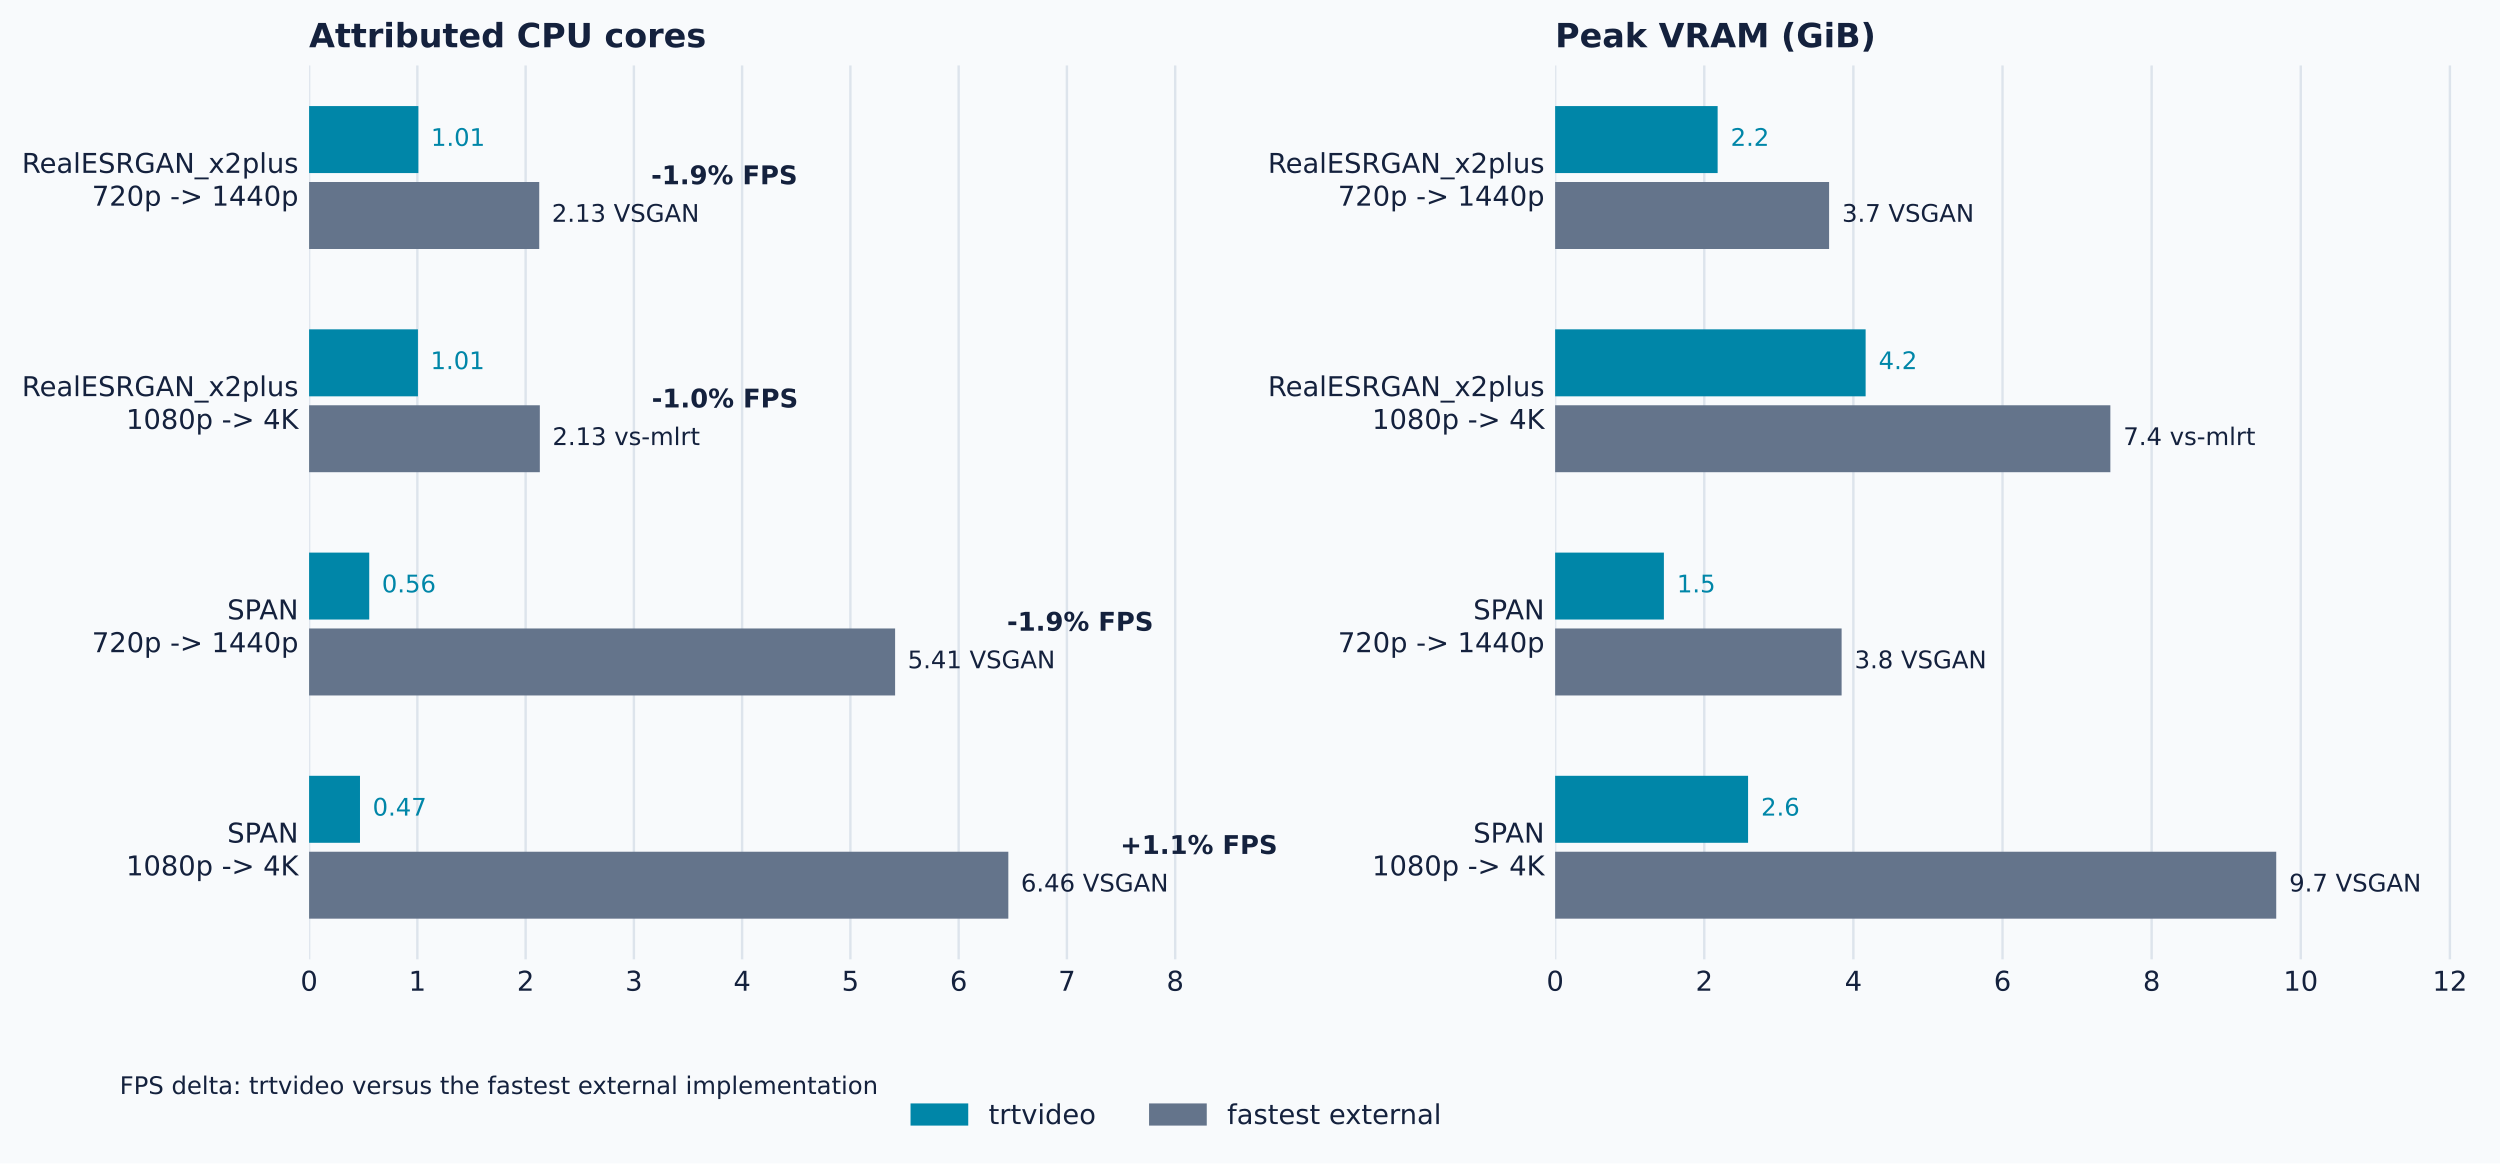
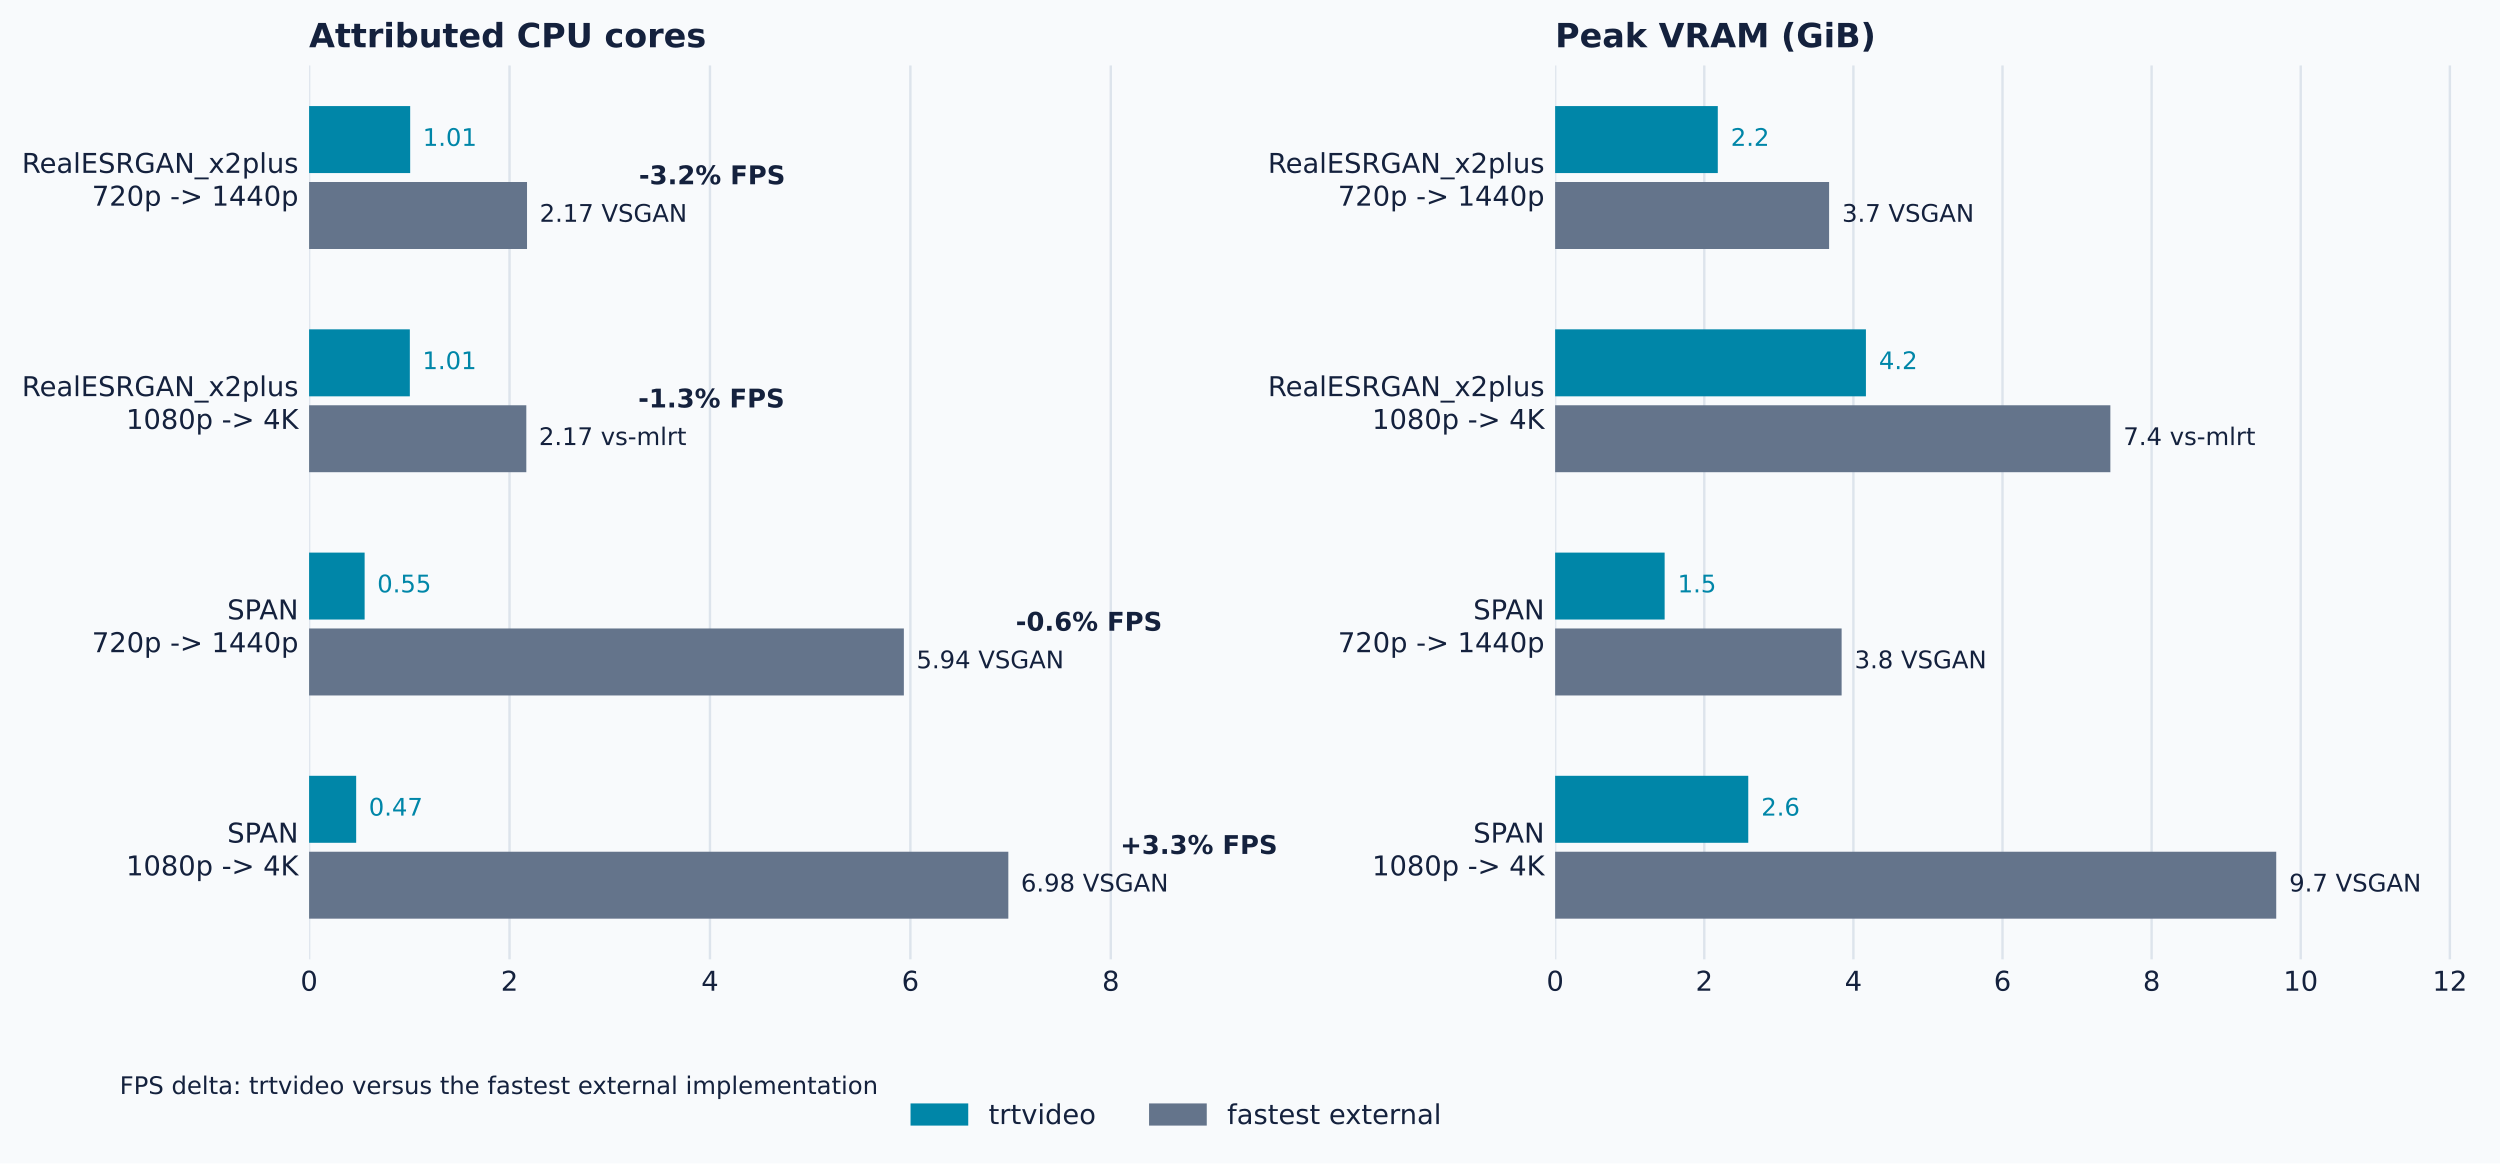
<svg xmlns="http://www.w3.org/2000/svg" width="823.22pt" height="383.106pt" viewBox="0 0 823.22 383.106" version="1.1">
  <defs>
    <style type="text/css">*{stroke-linejoin: round; stroke-linecap: butt}</style>
  </defs>
  <g id="figure_1">
    <g id="patch_1">
      <path d="M 0 383.106 L 823.22 383.106 L 823.22 0 L 0 0 z " style="fill: #f8fafc" />
    </g>
    <g id="axes_1">
      <g id="patch_2">
        <path d="M 101.78 315.894 L 405.712 315.894 L 405.712 21.558 L 101.78 21.558 z " style="fill: #f8fafc" />
      </g>
      <g id="matplotlib.axis_1">
        <g id="xtick_1">
          <g id="line2d_1">
            <path d="M 101.78 315.894 L 101.78 21.558 " clip-path="url(#pdbde17b072)" style="fill: none; stroke: #cbd5e1; stroke-opacity: 0.6; stroke-width: 0.8; stroke-linecap: square" />
          </g>
          <g id="line2d_2" />
          <g id="text_1">
            <text style="font-size: 9px; font-family: 'DejaVu Sans'; text-anchor: middle; fill: #14213d" x="101.78" y="326.232" transform="rotate(-0 101.78 326.2322)">0</text>
          </g>
        </g>
        <g id="xtick_2">
          <g id="line2d_3">
-             <path d="M 137.429 315.894 L 137.429 21.558 " clip-path="url(#pdbde17b072)" style="fill: none; stroke: #cbd5e1; stroke-opacity: 0.6; stroke-width: 0.8; stroke-linecap: square" />
+             <path d="M 167.778 315.894 L 167.778 21.558 " clip-path="url(#pdbde17b072)" style="fill: none; stroke: #cbd5e1; stroke-opacity: 0.6; stroke-width: 0.8; stroke-linecap: square" />
          </g>
          <g id="line2d_4" />
          <g id="text_2">
-             <text style="font-size: 9px; font-family: 'DejaVu Sans'; text-anchor: middle; fill: #14213d" x="137.429" y="326.232" transform="rotate(-0 137.429 326.2322)">1</text>
+             <text style="font-size: 9px; font-family: 'DejaVu Sans'; text-anchor: middle; fill: #14213d" x="167.778" y="326.232" transform="rotate(-0 167.7778 326.2322)">2</text>
          </g>
        </g>
        <g id="xtick_3">
          <g id="line2d_5">
-             <path d="M 173.078 315.894 L 173.078 21.558 " clip-path="url(#pdbde17b072)" style="fill: none; stroke: #cbd5e1; stroke-opacity: 0.6; stroke-width: 0.8; stroke-linecap: square" />
+             <path d="M 233.776 315.894 L 233.776 21.558 " clip-path="url(#pdbde17b072)" style="fill: none; stroke: #cbd5e1; stroke-opacity: 0.6; stroke-width: 0.8; stroke-linecap: square" />
          </g>
          <g id="line2d_6" />
          <g id="text_3">
-             <text style="font-size: 9px; font-family: 'DejaVu Sans'; text-anchor: middle; fill: #14213d" x="173.078" y="326.232" transform="rotate(-0 173.078 326.2322)">2</text>
+             <text style="font-size: 9px; font-family: 'DejaVu Sans'; text-anchor: middle; fill: #14213d" x="233.776" y="326.232" transform="rotate(-0 233.7757 326.2322)">4</text>
          </g>
        </g>
        <g id="xtick_4">
          <g id="line2d_7">
-             <path d="M 208.727 315.894 L 208.727 21.558 " clip-path="url(#pdbde17b072)" style="fill: none; stroke: #cbd5e1; stroke-opacity: 0.6; stroke-width: 0.8; stroke-linecap: square" />
+             <path d="M 299.773 315.894 L 299.773 21.558 " clip-path="url(#pdbde17b072)" style="fill: none; stroke: #cbd5e1; stroke-opacity: 0.6; stroke-width: 0.8; stroke-linecap: square" />
          </g>
          <g id="line2d_8" />
          <g id="text_4">
-             <text style="font-size: 9px; font-family: 'DejaVu Sans'; text-anchor: middle; fill: #14213d" x="208.727" y="326.232" transform="rotate(-0 208.727 326.2322)">3</text>
+             <text style="font-size: 9px; font-family: 'DejaVu Sans'; text-anchor: middle; fill: #14213d" x="299.773" y="326.232" transform="rotate(-0 299.7735 326.2322)">6</text>
          </g>
        </g>
        <g id="xtick_5">
          <g id="line2d_9">
-             <path d="M 244.376 315.894 L 244.376 21.558 " clip-path="url(#pdbde17b072)" style="fill: none; stroke: #cbd5e1; stroke-opacity: 0.6; stroke-width: 0.8; stroke-linecap: square" />
+             <path d="M 365.771 315.894 L 365.771 21.558 " clip-path="url(#pdbde17b072)" style="fill: none; stroke: #cbd5e1; stroke-opacity: 0.6; stroke-width: 0.8; stroke-linecap: square" />
          </g>
          <g id="line2d_10" />
          <g id="text_5">
-             <text style="font-size: 9px; font-family: 'DejaVu Sans'; text-anchor: middle; fill: #14213d" x="244.376" y="326.232" transform="rotate(-0 244.376 326.2322)">4</text>
-           </g>
-         </g>
-         <g id="xtick_6">
-           <g id="line2d_11">
-             <path d="M 280.025 315.894 L 280.025 21.558 " clip-path="url(#pdbde17b072)" style="fill: none; stroke: #cbd5e1; stroke-opacity: 0.6; stroke-width: 0.8; stroke-linecap: square" />
-           </g>
-           <g id="line2d_12" />
-           <g id="text_6">
-             <text style="font-size: 9px; font-family: 'DejaVu Sans'; text-anchor: middle; fill: #14213d" x="280.025" y="326.232" transform="rotate(-0 280.025 326.2322)">5</text>
-           </g>
-         </g>
-         <g id="xtick_7">
-           <g id="line2d_13">
-             <path d="M 315.674 315.894 L 315.674 21.558 " clip-path="url(#pdbde17b072)" style="fill: none; stroke: #cbd5e1; stroke-opacity: 0.6; stroke-width: 0.8; stroke-linecap: square" />
-           </g>
-           <g id="line2d_14" />
-           <g id="text_7">
-             <text style="font-size: 9px; font-family: 'DejaVu Sans'; text-anchor: middle; fill: #14213d" x="315.674" y="326.232" transform="rotate(-0 315.674 326.2322)">6</text>
-           </g>
-         </g>
-         <g id="xtick_8">
-           <g id="line2d_15">
-             <path d="M 351.323 315.894 L 351.323 21.558 " clip-path="url(#pdbde17b072)" style="fill: none; stroke: #cbd5e1; stroke-opacity: 0.6; stroke-width: 0.8; stroke-linecap: square" />
-           </g>
-           <g id="line2d_16" />
-           <g id="text_8">
-             <text style="font-size: 9px; font-family: 'DejaVu Sans'; text-anchor: middle; fill: #14213d" x="351.323" y="326.232" transform="rotate(-0 351.3231 326.2322)">7</text>
-           </g>
-         </g>
-         <g id="xtick_9">
-           <g id="line2d_17">
-             <path d="M 386.972 315.894 L 386.972 21.558 " clip-path="url(#pdbde17b072)" style="fill: none; stroke: #cbd5e1; stroke-opacity: 0.6; stroke-width: 0.8; stroke-linecap: square" />
-           </g>
-           <g id="line2d_18" />
-           <g id="text_9">
-             <text style="font-size: 9px; font-family: 'DejaVu Sans'; text-anchor: middle; fill: #14213d" x="386.972" y="326.232" transform="rotate(-0 386.9721 326.2322)">8</text>
+             <text style="font-size: 9px; font-family: 'DejaVu Sans'; text-anchor: middle; fill: #14213d" x="365.771" y="326.232" transform="rotate(-0 365.7713 326.2322)">8</text>
          </g>
        </g>
      </g>
      <g id="matplotlib.axis_2">
        <g id="ytick_1">
-           <g id="line2d_19" />
-           <g id="text_10">
+           <g id="line2d_11" />
+           <g id="text_6">
            <text style="font-size: 9px; font-family: 'DejaVu Sans'; fill: #14213d" transform="translate(7.2 56.9294)">RealESRGAN_x2plus</text>
            <text style="font-size: 9px; font-family: 'DejaVu Sans'; fill: #14213d" transform="translate(30.25969 67.73116)">720p -&gt; 1440p</text>
          </g>
        </g>
        <g id="ytick_2">
-           <g id="line2d_20" />
-           <g id="text_11">
+           <g id="line2d_12" />
+           <g id="text_7">
            <text style="font-size: 9px; font-family: 'DejaVu Sans'; fill: #14213d" transform="translate(7.2 130.4399)">RealESRGAN_x2plus</text>
            <text style="font-size: 9px; font-family: 'DejaVu Sans'; fill: #14213d" transform="translate(41.52375 141.2417)">1080p -&gt; 4K</text>
          </g>
        </g>
        <g id="ytick_3">
-           <g id="line2d_21" />
-           <g id="text_12">
+           <g id="line2d_13" />
+           <g id="text_8">
            <text style="font-size: 9px; font-family: 'DejaVu Sans'; fill: #14213d" transform="translate(74.82516 203.95)">SPAN</text>
            <text style="font-size: 9px; font-family: 'DejaVu Sans'; fill: #14213d" transform="translate(30.25969 214.7518)">720p -&gt; 1440p</text>
          </g>
        </g>
        <g id="ytick_4">
-           <g id="line2d_22" />
-           <g id="text_13">
+           <g id="line2d_14" />
+           <g id="text_9">
            <text style="font-size: 9px; font-family: 'DejaVu Sans'; fill: #14213d" transform="translate(74.82516 277.4605)">SPAN</text>
            <text style="font-size: 9px; font-family: 'DejaVu Sans'; fill: #14213d" transform="translate(41.52375 288.2623)">1080p -&gt; 4K</text>
          </g>
        </g>
      </g>
      <g id="patch_3">
-         <path d="M 101.78 56.99 L 137.763 56.99 L 137.763 34.937 L 101.78 34.937 z " clip-path="url(#pdbde17b072)" style="fill: #0086a8" />
+         <path d="M 101.78 56.99 L 135.066 56.99 L 135.066 34.937 L 101.78 34.937 z " clip-path="url(#pdbde17b072)" style="fill: #0086a8" />
      </g>
      <g id="patch_4">
-         <path d="M 101.78 130.501 L 137.62 130.501 L 137.62 108.448 L 101.78 108.448 z " clip-path="url(#pdbde17b072)" style="fill: #0086a8" />
+         <path d="M 101.78 130.501 L 134.954 130.501 L 134.954 108.448 L 101.78 108.448 z " clip-path="url(#pdbde17b072)" style="fill: #0086a8" />
      </g>
      <g id="patch_5">
-         <path d="M 101.78 204.011 L 121.586 204.011 L 121.586 181.958 L 101.78 181.958 z " clip-path="url(#pdbde17b072)" style="fill: #0086a8" />
+         <path d="M 101.78 204.011 L 120.068 204.011 L 120.068 181.958 L 101.78 181.958 z " clip-path="url(#pdbde17b072)" style="fill: #0086a8" />
      </g>
      <g id="patch_6">
-         <path d="M 101.78 277.522 L 118.54 277.522 L 118.54 255.469 L 101.78 255.469 z " clip-path="url(#pdbde17b072)" style="fill: #0086a8" />
+         <path d="M 101.78 277.522 L 117.282 277.522 L 117.282 255.469 L 101.78 255.469 z " clip-path="url(#pdbde17b072)" style="fill: #0086a8" />
      </g>
      <g id="patch_7">
-         <path d="M 101.78 81.984 L 177.565 81.984 L 177.565 59.931 L 101.78 59.931 z " clip-path="url(#pdbde17b072)" style="fill: #64748b" />
+         <path d="M 101.78 81.984 L 173.542 81.984 L 173.542 59.931 L 101.78 59.931 z " clip-path="url(#pdbde17b072)" style="fill: #64748b" />
      </g>
      <g id="patch_8">
-         <path d="M 101.78 155.494 L 177.761 155.494 L 177.761 133.441 L 101.78 133.441 z " clip-path="url(#pdbde17b072)" style="fill: #64748b" />
+         <path d="M 101.78 155.494 L 173.309 155.494 L 173.309 133.441 L 101.78 133.441 z " clip-path="url(#pdbde17b072)" style="fill: #64748b" />
      </g>
      <g id="patch_9">
-         <path d="M 101.78 229.005 L 294.748 229.005 L 294.748 206.952 L 101.78 206.952 z " clip-path="url(#pdbde17b072)" style="fill: #64748b" />
+         <path d="M 101.78 229.005 L 297.631 229.005 L 297.631 206.952 L 101.78 206.952 z " clip-path="url(#pdbde17b072)" style="fill: #64748b" />
      </g>
      <g id="patch_10">
        <path d="M 101.78 302.515 L 332.031 302.515 L 332.031 280.462 L 101.78 280.462 z " clip-path="url(#pdbde17b072)" style="fill: #64748b" />
      </g>
+       <g id="text_10">
+         <text style="font-size: 8px; font-family: 'DejaVu Sans'; text-anchor: start; fill: #0086a8" x="139.211" y="48.042" transform="rotate(-0 139.2108 48.04189)">1.01</text>
+       </g>
+       <g id="text_11">
+         <text style="font-size: 8px; font-family: 'DejaVu Sans'; text-anchor: start; fill: #14213d" x="177.686" y="73.035" transform="rotate(-0 177.6865 73.03545)">2.17 VSGAN</text>
+       </g>
+       <g id="text_12">
+         <text style="font-weight: 700; font-size: 8.5px; font-family: 'DejaVu Sans'; text-anchor: start; fill: #14213d" x="210.382" y="60.669" transform="rotate(-0 210.3822 60.66855)">-3.2% FPS</text>
+       </g>
+       <g id="text_13">
+         <text style="font-size: 8px; font-family: 'DejaVu Sans'; text-anchor: start; fill: #0086a8" x="139.098" y="121.552" transform="rotate(-0 139.0981 121.5524)">1.01</text>
+       </g>
      <g id="text_14">
-         <text style="font-size: 8px; font-family: 'DejaVu Sans'; text-anchor: start; fill: #0086a8" x="141.908" y="48.042" transform="rotate(-0 141.908 48.04189)">1.01</text>
+         <text style="font-size: 8px; font-family: 'DejaVu Sans'; text-anchor: start; fill: #14213d" x="177.453" y="146.546" transform="rotate(-0 177.4534 146.5463)">2.17 vs-mlrt</text>
      </g>
      <g id="text_15">
-         <text style="font-size: 8px; font-family: 'DejaVu Sans'; text-anchor: start; fill: #14213d" x="181.71" y="73.035" transform="rotate(-0 181.7099 73.03545)">2.13 VSGAN</text>
+         <text style="font-weight: 700; font-size: 8.5px; font-family: 'DejaVu Sans'; text-anchor: start; fill: #14213d" x="210.149" y="134.179" transform="rotate(-0 210.1491 134.179)">-1.3% FPS</text>
      </g>
      <g id="text_16">
-         <text style="font-weight: 700; font-size: 8.5px; font-family: 'DejaVu Sans'; text-anchor: start; fill: #14213d" x="214.406" y="60.669" transform="rotate(-0 214.4056 60.66855)">-1.9% FPS</text>
+         <text style="font-size: 8px; font-family: 'DejaVu Sans'; text-anchor: start; fill: #0086a8" x="124.213" y="195.063" transform="rotate(-0 124.2126 195.0629)">0.55</text>
      </g>
      <g id="text_17">
-         <text style="font-size: 8px; font-family: 'DejaVu Sans'; text-anchor: start; fill: #0086a8" x="141.765" y="121.552" transform="rotate(-0 141.765 121.5524)">1.01</text>
+         <text style="font-size: 8px; font-family: 'DejaVu Sans'; text-anchor: start; fill: #14213d" x="301.776" y="220.056" transform="rotate(-0 301.7757 220.0564)">5.94 VSGAN</text>
      </g>
      <g id="text_18">
-         <text style="font-size: 8px; font-family: 'DejaVu Sans'; text-anchor: start; fill: #14213d" x="181.905" y="146.546" transform="rotate(-0 181.9052 146.5463)">2.13 vs-mlrt</text>
+         <text style="font-weight: 700; font-size: 8.5px; font-family: 'DejaVu Sans'; text-anchor: start; fill: #14213d" x="334.471" y="207.69" transform="rotate(-0 334.4714 207.6895)">-0.6% FPS</text>
      </g>
      <g id="text_19">
-         <text style="font-weight: 700; font-size: 8.5px; font-family: 'DejaVu Sans'; text-anchor: start; fill: #14213d" x="214.601" y="134.179" transform="rotate(-0 214.6009 134.179)">-1.0% FPS</text>
+         <text style="font-size: 8px; font-family: 'DejaVu Sans'; text-anchor: start; fill: #0086a8" x="121.426" y="268.573" transform="rotate(-0 121.4262 268.5734)">0.47</text>
      </g>
      <g id="text_20">
-         <text style="font-size: 8px; font-family: 'DejaVu Sans'; text-anchor: start; fill: #0086a8" x="125.731" y="195.063" transform="rotate(-0 125.7309 195.0629)">0.56</text>
+         <text style="font-size: 8px; font-family: 'DejaVu Sans'; text-anchor: start; fill: #14213d" x="336.176" y="293.567" transform="rotate(-0 336.176 293.5669)">6.98 VSGAN</text>
      </g>
      <g id="text_21">
-         <text style="font-size: 8px; font-family: 'DejaVu Sans'; text-anchor: start; fill: #14213d" x="298.893" y="220.056" transform="rotate(-0 298.8926 220.0564)">5.41 VSGAN</text>
+         <text style="font-weight: 700; font-size: 8.5px; font-family: 'DejaVu Sans'; text-anchor: start; fill: #14213d" x="368.872" y="281.2" transform="rotate(-0 368.8717 281.2)">+3.3% FPS</text>
      </g>
      <g id="text_22">
-         <text style="font-weight: 700; font-size: 8.5px; font-family: 'DejaVu Sans'; text-anchor: start; fill: #14213d" x="331.588" y="207.69" transform="rotate(-0 331.5884 207.6895)">-1.9% FPS</text>
-       </g>
-       <g id="text_23">
-         <text style="font-size: 8px; font-family: 'DejaVu Sans'; text-anchor: start; fill: #0086a8" x="122.684" y="268.573" transform="rotate(-0 122.6841 268.5734)">0.47</text>
-       </g>
-       <g id="text_24">
-         <text style="font-size: 8px; font-family: 'DejaVu Sans'; text-anchor: start; fill: #14213d" x="336.176" y="293.567" transform="rotate(-0 336.176 293.5669)">6.46 VSGAN</text>
-       </g>
-       <g id="text_25">
-         <text style="font-weight: 700; font-size: 8.5px; font-family: 'DejaVu Sans'; text-anchor: start; fill: #14213d" x="368.872" y="281.2" transform="rotate(-0 368.8717 281.2)">+1.1% FPS</text>
-       </g>
-       <g id="text_26">
        <text style="font-weight: 700; font-size: 11px; font-family: 'DejaVu Sans'; text-anchor: start; fill: #14213d" x="101.78" y="15.558" transform="rotate(-0 101.78 15.55828)">Attributed CPU cores</text>
      </g>
    </g>
    <g id="axes_2">
      <g id="patch_11">
        <path d="M 512.088 315.894 L 816.02 315.894 L 816.02 21.558 L 512.088 21.558 z " style="fill: #f8fafc" />
      </g>
      <g id="matplotlib.axis_3">
+         <g id="xtick_6">
+           <g id="line2d_15">
+             <path d="M 512.088 315.894 L 512.088 21.558 " clip-path="url(#pe8ae58c68a)" style="fill: none; stroke: #cbd5e1; stroke-opacity: 0.6; stroke-width: 0.8; stroke-linecap: square" />
+           </g>
+           <g id="line2d_16" />
+           <g id="text_23">
+             <text style="font-size: 9px; font-family: 'DejaVu Sans'; text-anchor: middle; fill: #14213d" x="512.088" y="326.232" transform="rotate(-0 512.0881 326.2322)">0</text>
+           </g>
+         </g>
+         <g id="xtick_7">
+           <g id="line2d_17">
+             <path d="M 561.192 315.894 L 561.192 21.558 " clip-path="url(#pe8ae58c68a)" style="fill: none; stroke: #cbd5e1; stroke-opacity: 0.6; stroke-width: 0.8; stroke-linecap: square" />
+           </g>
+           <g id="line2d_18" />
+           <g id="text_24">
+             <text style="font-size: 9px; font-family: 'DejaVu Sans'; text-anchor: middle; fill: #14213d" x="561.192" y="326.232" transform="rotate(-0 561.192 326.2322)">2</text>
+           </g>
+         </g>
+         <g id="xtick_8">
+           <g id="line2d_19">
+             <path d="M 610.296 315.894 L 610.296 21.558 " clip-path="url(#pe8ae58c68a)" style="fill: none; stroke: #cbd5e1; stroke-opacity: 0.6; stroke-width: 0.8; stroke-linecap: square" />
+           </g>
+           <g id="line2d_20" />
+           <g id="text_25">
+             <text style="font-size: 9px; font-family: 'DejaVu Sans'; text-anchor: middle; fill: #14213d" x="610.296" y="326.232" transform="rotate(-0 610.2958 326.2322)">4</text>
+           </g>
+         </g>
+         <g id="xtick_9">
+           <g id="line2d_21">
+             <path d="M 659.4 315.894 L 659.4 21.558 " clip-path="url(#pe8ae58c68a)" style="fill: none; stroke: #cbd5e1; stroke-opacity: 0.6; stroke-width: 0.8; stroke-linecap: square" />
+           </g>
+           <g id="line2d_22" />
+           <g id="text_26">
+             <text style="font-size: 9px; font-family: 'DejaVu Sans'; text-anchor: middle; fill: #14213d" x="659.4" y="326.232" transform="rotate(-0 659.3997 326.2322)">6</text>
+           </g>
+         </g>
        <g id="xtick_10">
          <g id="line2d_23">
-             <path d="M 512.088 315.894 L 512.088 21.558 " clip-path="url(#pe8ae58c68a)" style="fill: none; stroke: #cbd5e1; stroke-opacity: 0.6; stroke-width: 0.8; stroke-linecap: square" />
+             <path d="M 708.504 315.894 L 708.504 21.558 " clip-path="url(#pe8ae58c68a)" style="fill: none; stroke: #cbd5e1; stroke-opacity: 0.6; stroke-width: 0.8; stroke-linecap: square" />
          </g>
          <g id="line2d_24" />
          <g id="text_27">
-             <text style="font-size: 9px; font-family: 'DejaVu Sans'; text-anchor: middle; fill: #14213d" x="512.088" y="326.232" transform="rotate(-0 512.0881 326.2322)">0</text>
+             <text style="font-size: 9px; font-family: 'DejaVu Sans'; text-anchor: middle; fill: #14213d" x="708.504" y="326.232" transform="rotate(-0 708.5036 326.2322)">8</text>
          </g>
        </g>
        <g id="xtick_11">
          <g id="line2d_25">
-             <path d="M 561.193 315.894 L 561.193 21.558 " clip-path="url(#pe8ae58c68a)" style="fill: none; stroke: #cbd5e1; stroke-opacity: 0.6; stroke-width: 0.8; stroke-linecap: square" />
+             <path d="M 757.607 315.894 L 757.607 21.558 " clip-path="url(#pe8ae58c68a)" style="fill: none; stroke: #cbd5e1; stroke-opacity: 0.6; stroke-width: 0.8; stroke-linecap: square" />
          </g>
          <g id="line2d_26" />
          <g id="text_28">
-             <text style="font-size: 9px; font-family: 'DejaVu Sans'; text-anchor: middle; fill: #14213d" x="561.193" y="326.232" transform="rotate(-0 561.1929 326.2322)">2</text>
+             <text style="font-size: 9px; font-family: 'DejaVu Sans'; text-anchor: middle; fill: #14213d" x="757.607" y="326.232" transform="rotate(-0 757.6075 326.2322)">10</text>
          </g>
        </g>
        <g id="xtick_12">
          <g id="line2d_27">
-             <path d="M 610.298 315.894 L 610.298 21.558 " clip-path="url(#pe8ae58c68a)" style="fill: none; stroke: #cbd5e1; stroke-opacity: 0.6; stroke-width: 0.8; stroke-linecap: square" />
+             <path d="M 806.711 315.894 L 806.711 21.558 " clip-path="url(#pe8ae58c68a)" style="fill: none; stroke: #cbd5e1; stroke-opacity: 0.6; stroke-width: 0.8; stroke-linecap: square" />
          </g>
          <g id="line2d_28" />
          <g id="text_29">
-             <text style="font-size: 9px; font-family: 'DejaVu Sans'; text-anchor: middle; fill: #14213d" x="610.298" y="326.232" transform="rotate(-0 610.2977 326.2322)">4</text>
-           </g>
-         </g>
-         <g id="xtick_13">
-           <g id="line2d_29">
-             <path d="M 659.403 315.894 L 659.403 21.558 " clip-path="url(#pe8ae58c68a)" style="fill: none; stroke: #cbd5e1; stroke-opacity: 0.6; stroke-width: 0.8; stroke-linecap: square" />
-           </g>
-           <g id="line2d_30" />
-           <g id="text_30">
-             <text style="font-size: 9px; font-family: 'DejaVu Sans'; text-anchor: middle; fill: #14213d" x="659.403" y="326.232" transform="rotate(-0 659.4025 326.2322)">6</text>
-           </g>
-         </g>
-         <g id="xtick_14">
-           <g id="line2d_31">
-             <path d="M 708.507 315.894 L 708.507 21.558 " clip-path="url(#pe8ae58c68a)" style="fill: none; stroke: #cbd5e1; stroke-opacity: 0.6; stroke-width: 0.8; stroke-linecap: square" />
-           </g>
-           <g id="line2d_32" />
-           <g id="text_31">
-             <text style="font-size: 9px; font-family: 'DejaVu Sans'; text-anchor: middle; fill: #14213d" x="708.507" y="326.232" transform="rotate(-0 708.5073 326.2322)">8</text>
-           </g>
-         </g>
-         <g id="xtick_15">
-           <g id="line2d_33">
-             <path d="M 757.612 315.894 L 757.612 21.558 " clip-path="url(#pe8ae58c68a)" style="fill: none; stroke: #cbd5e1; stroke-opacity: 0.6; stroke-width: 0.8; stroke-linecap: square" />
-           </g>
-           <g id="line2d_34" />
-           <g id="text_32">
-             <text style="font-size: 9px; font-family: 'DejaVu Sans'; text-anchor: middle; fill: #14213d" x="757.612" y="326.232" transform="rotate(-0 757.6121 326.2322)">10</text>
-           </g>
-         </g>
-         <g id="xtick_16">
-           <g id="line2d_35">
-             <path d="M 806.717 315.894 L 806.717 21.558 " clip-path="url(#pe8ae58c68a)" style="fill: none; stroke: #cbd5e1; stroke-opacity: 0.6; stroke-width: 0.8; stroke-linecap: square" />
-           </g>
-           <g id="line2d_36" />
-           <g id="text_33">
-             <text style="font-size: 9px; font-family: 'DejaVu Sans'; text-anchor: middle; fill: #14213d" x="806.717" y="326.232" transform="rotate(-0 806.7169 326.2322)">12</text>
+             <text style="font-size: 9px; font-family: 'DejaVu Sans'; text-anchor: middle; fill: #14213d" x="806.711" y="326.232" transform="rotate(-0 806.7114 326.2322)">12</text>
          </g>
        </g>
      </g>
      <g id="matplotlib.axis_4">
        <g id="ytick_5">
-           <g id="line2d_37" />
-           <g id="text_34">
+           <g id="line2d_29" />
+           <g id="text_30">
            <text style="font-size: 9px; font-family: 'DejaVu Sans'; fill: #14213d" transform="translate(417.5081 56.9294)">RealESRGAN_x2plus</text>
            <text style="font-size: 9px; font-family: 'DejaVu Sans'; fill: #14213d" transform="translate(440.5678 67.73116)">720p -&gt; 1440p</text>
          </g>
        </g>
        <g id="ytick_6">
-           <g id="line2d_38" />
-           <g id="text_35">
+           <g id="line2d_30" />
+           <g id="text_31">
            <text style="font-size: 9px; font-family: 'DejaVu Sans'; fill: #14213d" transform="translate(417.5081 130.4399)">RealESRGAN_x2plus</text>
            <text style="font-size: 9px; font-family: 'DejaVu Sans'; fill: #14213d" transform="translate(451.8318 141.2417)">1080p -&gt; 4K</text>
          </g>
        </g>
        <g id="ytick_7">
-           <g id="line2d_39" />
-           <g id="text_36">
+           <g id="line2d_31" />
+           <g id="text_32">
            <text style="font-size: 9px; font-family: 'DejaVu Sans'; fill: #14213d" transform="translate(485.1332 203.95)">SPAN</text>
            <text style="font-size: 9px; font-family: 'DejaVu Sans'; fill: #14213d" transform="translate(440.5678 214.7518)">720p -&gt; 1440p</text>
          </g>
        </g>
        <g id="ytick_8">
-           <g id="line2d_40" />
-           <g id="text_37">
+           <g id="line2d_32" />
+           <g id="text_33">
            <text style="font-size: 9px; font-family: 'DejaVu Sans'; fill: #14213d" transform="translate(485.1332 277.4605)">SPAN</text>
            <text style="font-size: 9px; font-family: 'DejaVu Sans'; fill: #14213d" transform="translate(451.8318 288.2623)">1080p -&gt; 4K</text>
          </g>
        </g>
      </g>
      <g id="patch_12">
-         <path d="M 512.088 56.99 L 565.597 56.99 L 565.597 34.937 L 512.088 34.937 z " clip-path="url(#pe8ae58c68a)" style="fill: #0086a8" />
+         <path d="M 512.088 56.99 L 565.649 56.99 L 565.649 34.937 L 512.088 34.937 z " clip-path="url(#pe8ae58c68a)" style="fill: #0086a8" />
      </g>
      <g id="patch_13">
-         <path d="M 512.088 130.501 L 614.329 130.501 L 614.329 108.448 L 512.088 108.448 z " clip-path="url(#pe8ae58c68a)" style="fill: #0086a8" />
+         <path d="M 512.088 130.501 L 614.427 130.501 L 614.427 108.448 L 512.088 108.448 z " clip-path="url(#pe8ae58c68a)" style="fill: #0086a8" />
      </g>
      <g id="patch_14">
-         <path d="M 512.088 204.011 L 547.902 204.011 L 547.902 181.958 L 512.088 181.958 z " clip-path="url(#pe8ae58c68a)" style="fill: #0086a8" />
+         <path d="M 512.088 204.011 L 548.146 204.011 L 548.146 181.958 L 512.088 181.958 z " clip-path="url(#pe8ae58c68a)" style="fill: #0086a8" />
      </g>
      <g id="patch_15">
-         <path d="M 512.088 277.522 L 575.62 277.522 L 575.62 255.469 L 512.088 255.469 z " clip-path="url(#pe8ae58c68a)" style="fill: #0086a8" />
+         <path d="M 512.088 277.522 L 575.681 277.522 L 575.681 255.469 L 512.088 255.469 z " clip-path="url(#pe8ae58c68a)" style="fill: #0086a8" />
      </g>
      <g id="patch_16">
-         <path d="M 512.088 81.984 L 602.298 81.984 L 602.298 59.931 L 512.088 59.931 z " clip-path="url(#pe8ae58c68a)" style="fill: #64748b" />
+         <path d="M 512.088 81.984 L 602.301 81.984 L 602.301 59.931 L 512.088 59.931 z " clip-path="url(#pe8ae58c68a)" style="fill: #64748b" />
      </g>
      <g id="patch_17">
-         <path d="M 512.088 155.494 L 694.915 155.494 L 694.915 133.441 L 512.088 133.441 z " clip-path="url(#pe8ae58c68a)" style="fill: #64748b" />
+         <path d="M 512.088 155.494 L 694.916 155.494 L 694.916 133.441 L 512.088 133.441 z " clip-path="url(#pe8ae58c68a)" style="fill: #64748b" />
      </g>
      <g id="patch_18">
-         <path d="M 512.088 229.005 L 606.422 229.005 L 606.422 206.952 L 512.088 206.952 z " clip-path="url(#pe8ae58c68a)" style="fill: #64748b" />
+         <path d="M 512.088 229.005 L 606.425 229.005 L 606.425 206.952 L 512.088 206.952 z " clip-path="url(#pe8ae58c68a)" style="fill: #64748b" />
      </g>
      <g id="patch_19">
        <path d="M 512.088 302.515 L 749.535 302.515 L 749.535 280.462 L 512.088 280.462 z " clip-path="url(#pe8ae58c68a)" style="fill: #64748b" />
      </g>
+       <g id="text_34">
+         <text style="font-size: 8px; font-family: 'DejaVu Sans'; text-anchor: start; fill: #0086a8" x="569.923" y="48.042" transform="rotate(-0 569.9226 48.04189)">2.2</text>
+       </g>
+       <g id="text_35">
+         <text style="font-size: 8px; font-family: 'DejaVu Sans'; text-anchor: start; fill: #14213d" x="606.575" y="73.035" transform="rotate(-0 606.5752 73.03545)">3.7 VSGAN</text>
+       </g>
+       <g id="text_36">
+         <text style="font-size: 8px; font-family: 'DejaVu Sans'; text-anchor: start; fill: #0086a8" x="618.701" y="121.552" transform="rotate(-0 618.7013 121.5524)">4.2</text>
+       </g>
+       <g id="text_37">
+         <text style="font-size: 8px; font-family: 'DejaVu Sans'; text-anchor: start; fill: #14213d" x="699.19" y="146.546" transform="rotate(-0 699.1905 146.5463)">7.4 vs-mlrt</text>
+       </g>
      <g id="text_38">
-         <text style="font-size: 8px; font-family: 'DejaVu Sans'; text-anchor: start; fill: #0086a8" x="569.871" y="48.042" transform="rotate(-0 569.8712 48.04189)">2.2</text>
+         <text style="font-size: 8px; font-family: 'DejaVu Sans'; text-anchor: start; fill: #0086a8" x="552.42" y="195.063" transform="rotate(-0 552.4198 195.0629)">1.5</text>
      </g>
      <g id="text_39">
-         <text style="font-size: 8px; font-family: 'DejaVu Sans'; text-anchor: start; fill: #14213d" x="606.572" y="73.035" transform="rotate(-0 606.5724 73.03545)">3.7 VSGAN</text>
+         <text style="font-size: 8px; font-family: 'DejaVu Sans'; text-anchor: start; fill: #14213d" x="610.699" y="220.056" transform="rotate(-0 610.6992 220.0564)">3.8 VSGAN</text>
      </g>
      <g id="text_40">
-         <text style="font-size: 8px; font-family: 'DejaVu Sans'; text-anchor: start; fill: #0086a8" x="618.603" y="121.552" transform="rotate(-0 618.6029 121.5524)">4.2</text>
+         <text style="font-size: 8px; font-family: 'DejaVu Sans'; text-anchor: start; fill: #0086a8" x="579.955" y="268.573" transform="rotate(-0 579.9553 268.5734)">2.6</text>
      </g>
      <g id="text_41">
-         <text style="font-size: 8px; font-family: 'DejaVu Sans'; text-anchor: start; fill: #14213d" x="699.189" y="146.546" transform="rotate(-0 699.1894 146.5463)">7.4 vs-mlrt</text>
+         <text style="font-size: 8px; font-family: 'DejaVu Sans'; text-anchor: start; fill: #14213d" x="753.809" y="293.567" transform="rotate(-0 753.8089 293.5669)">9.7 VSGAN</text>
      </g>
      <g id="text_42">
-         <text style="font-size: 8px; font-family: 'DejaVu Sans'; text-anchor: start; fill: #0086a8" x="552.176" y="195.063" transform="rotate(-0 552.1762 195.0629)">1.5</text>
-       </g>
-       <g id="text_43">
-         <text style="font-size: 8px; font-family: 'DejaVu Sans'; text-anchor: start; fill: #14213d" x="610.696" y="220.056" transform="rotate(-0 610.6965 220.0564)">3.8 VSGAN</text>
-       </g>
-       <g id="text_44">
-         <text style="font-size: 8px; font-family: 'DejaVu Sans'; text-anchor: start; fill: #0086a8" x="579.894" y="268.573" transform="rotate(-0 579.8936 268.5734)">2.6</text>
-       </g>
-       <g id="text_45">
-         <text style="font-size: 8px; font-family: 'DejaVu Sans'; text-anchor: start; fill: #14213d" x="753.809" y="293.567" transform="rotate(-0 753.8089 293.5669)">9.7 VSGAN</text>
-       </g>
-       <g id="text_46">
        <text style="font-weight: 700; font-size: 11px; font-family: 'DejaVu Sans'; text-anchor: start; fill: #14213d" x="512.088" y="15.558" transform="rotate(-0 512.0881 15.55828)">Peak VRAM (GiB)</text>
      </g>
    </g>
-     <g id="text_47">
+     <g id="text_43">
      <text style="font-size: 8px; font-family: 'DejaVu Sans'; text-anchor: middle; fill: #14213d" x="164.276" y="360.246" transform="rotate(-0 164.276 360.2463)">FPS delta: trtvideo versus the fastest external implementation</text>
    </g>
    <g id="legend_1">
      <g id="patch_20">
        <path d="M 300.33 370.144 L 318.33 370.144 L 318.33 363.844 L 300.33 363.844 z " style="fill: #0086a8; stroke: #0086a8; stroke-linejoin: miter" />
      </g>
-       <g id="text_48">
+       <g id="text_44">
        <text style="font-size: 9px; font-family: 'DejaVu Sans'; text-anchor: start; fill: #14213d" x="325.53" y="370.144" transform="rotate(-0 325.53 370.1442)">trtvideo</text>
      </g>
      <g id="patch_21">
        <path d="M 378.872 370.144 L 396.872 370.144 L 396.872 363.844 L 378.872 363.844 z " style="fill: #64748b; stroke: #64748b; stroke-linejoin: miter" />
      </g>
-       <g id="text_49">
+       <g id="text_45">
        <text style="font-size: 9px; font-family: 'DejaVu Sans'; text-anchor: start; fill: #14213d" x="404.072" y="370.144" transform="rotate(-0 404.0719 370.1442)">fastest external</text>
      </g>
    </g>
  </g>
  <defs>
    <clipPath id="pdbde17b072">
      <rect x="101.78" y="21.558" width="303.932" height="294.336" />
    </clipPath>
    <clipPath id="pe8ae58c68a">
      <rect x="512.088" y="21.558" width="303.932" height="294.336" />
    </clipPath>
  </defs>
</svg>
